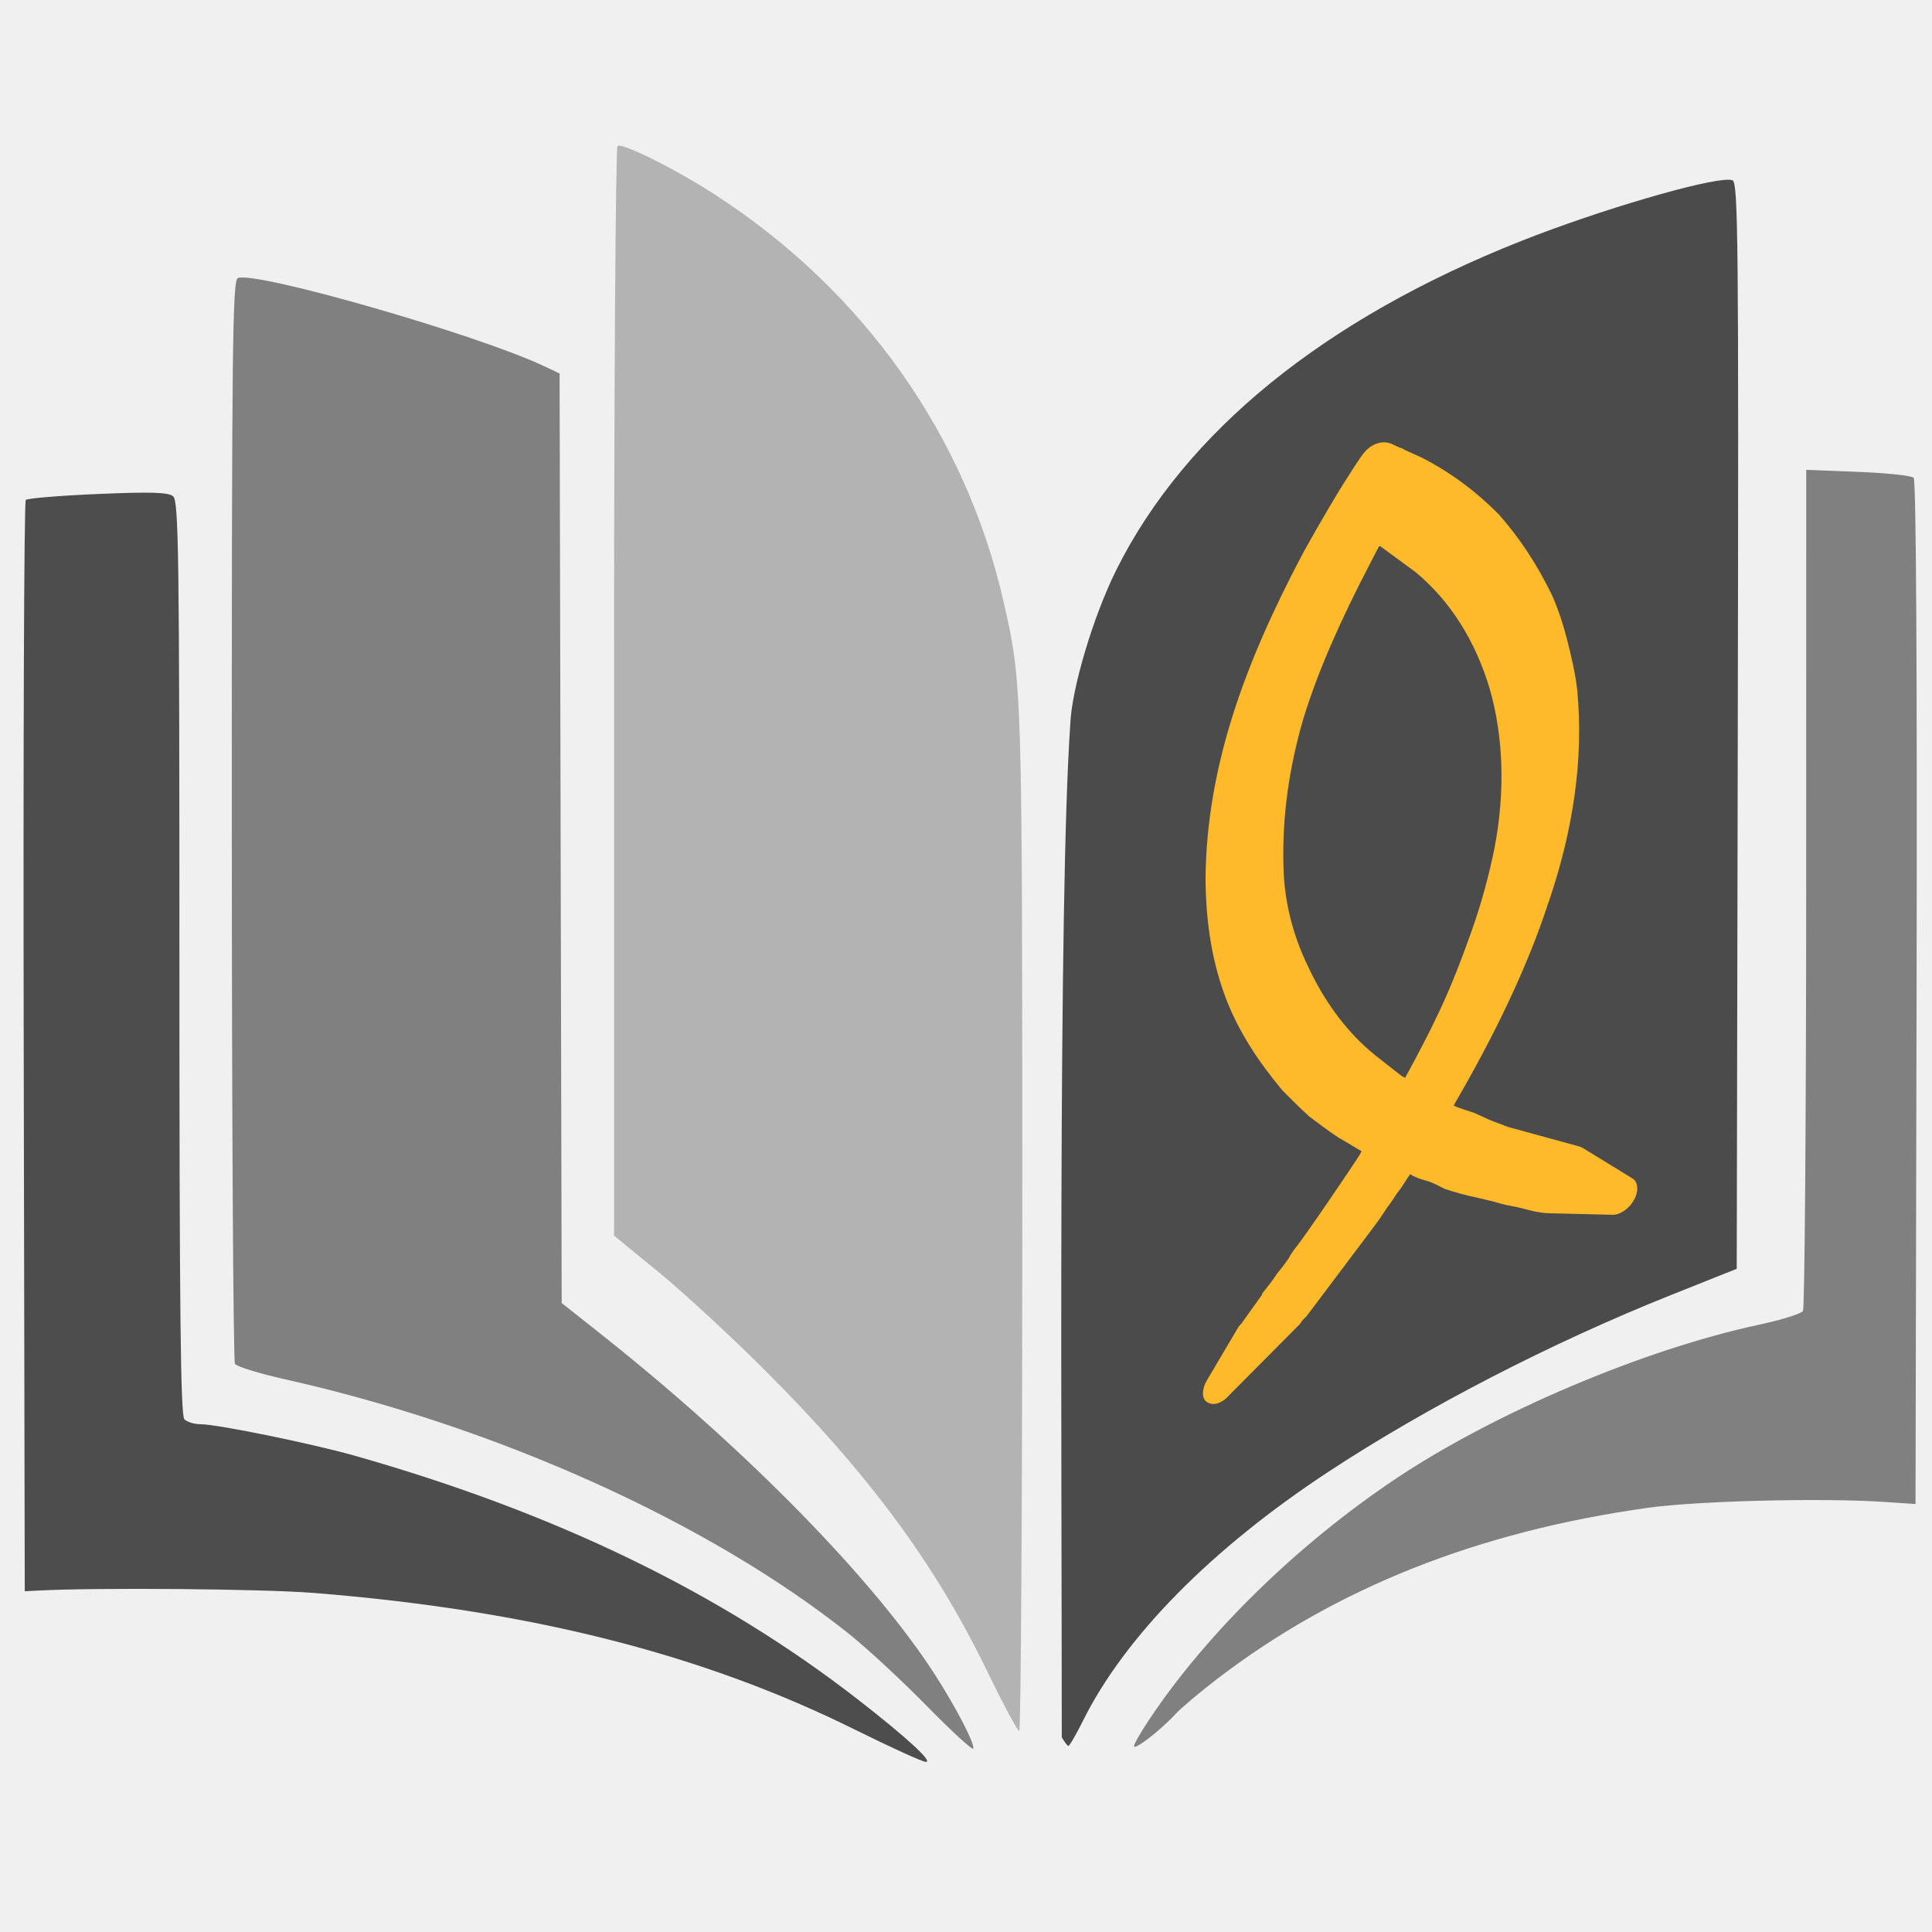
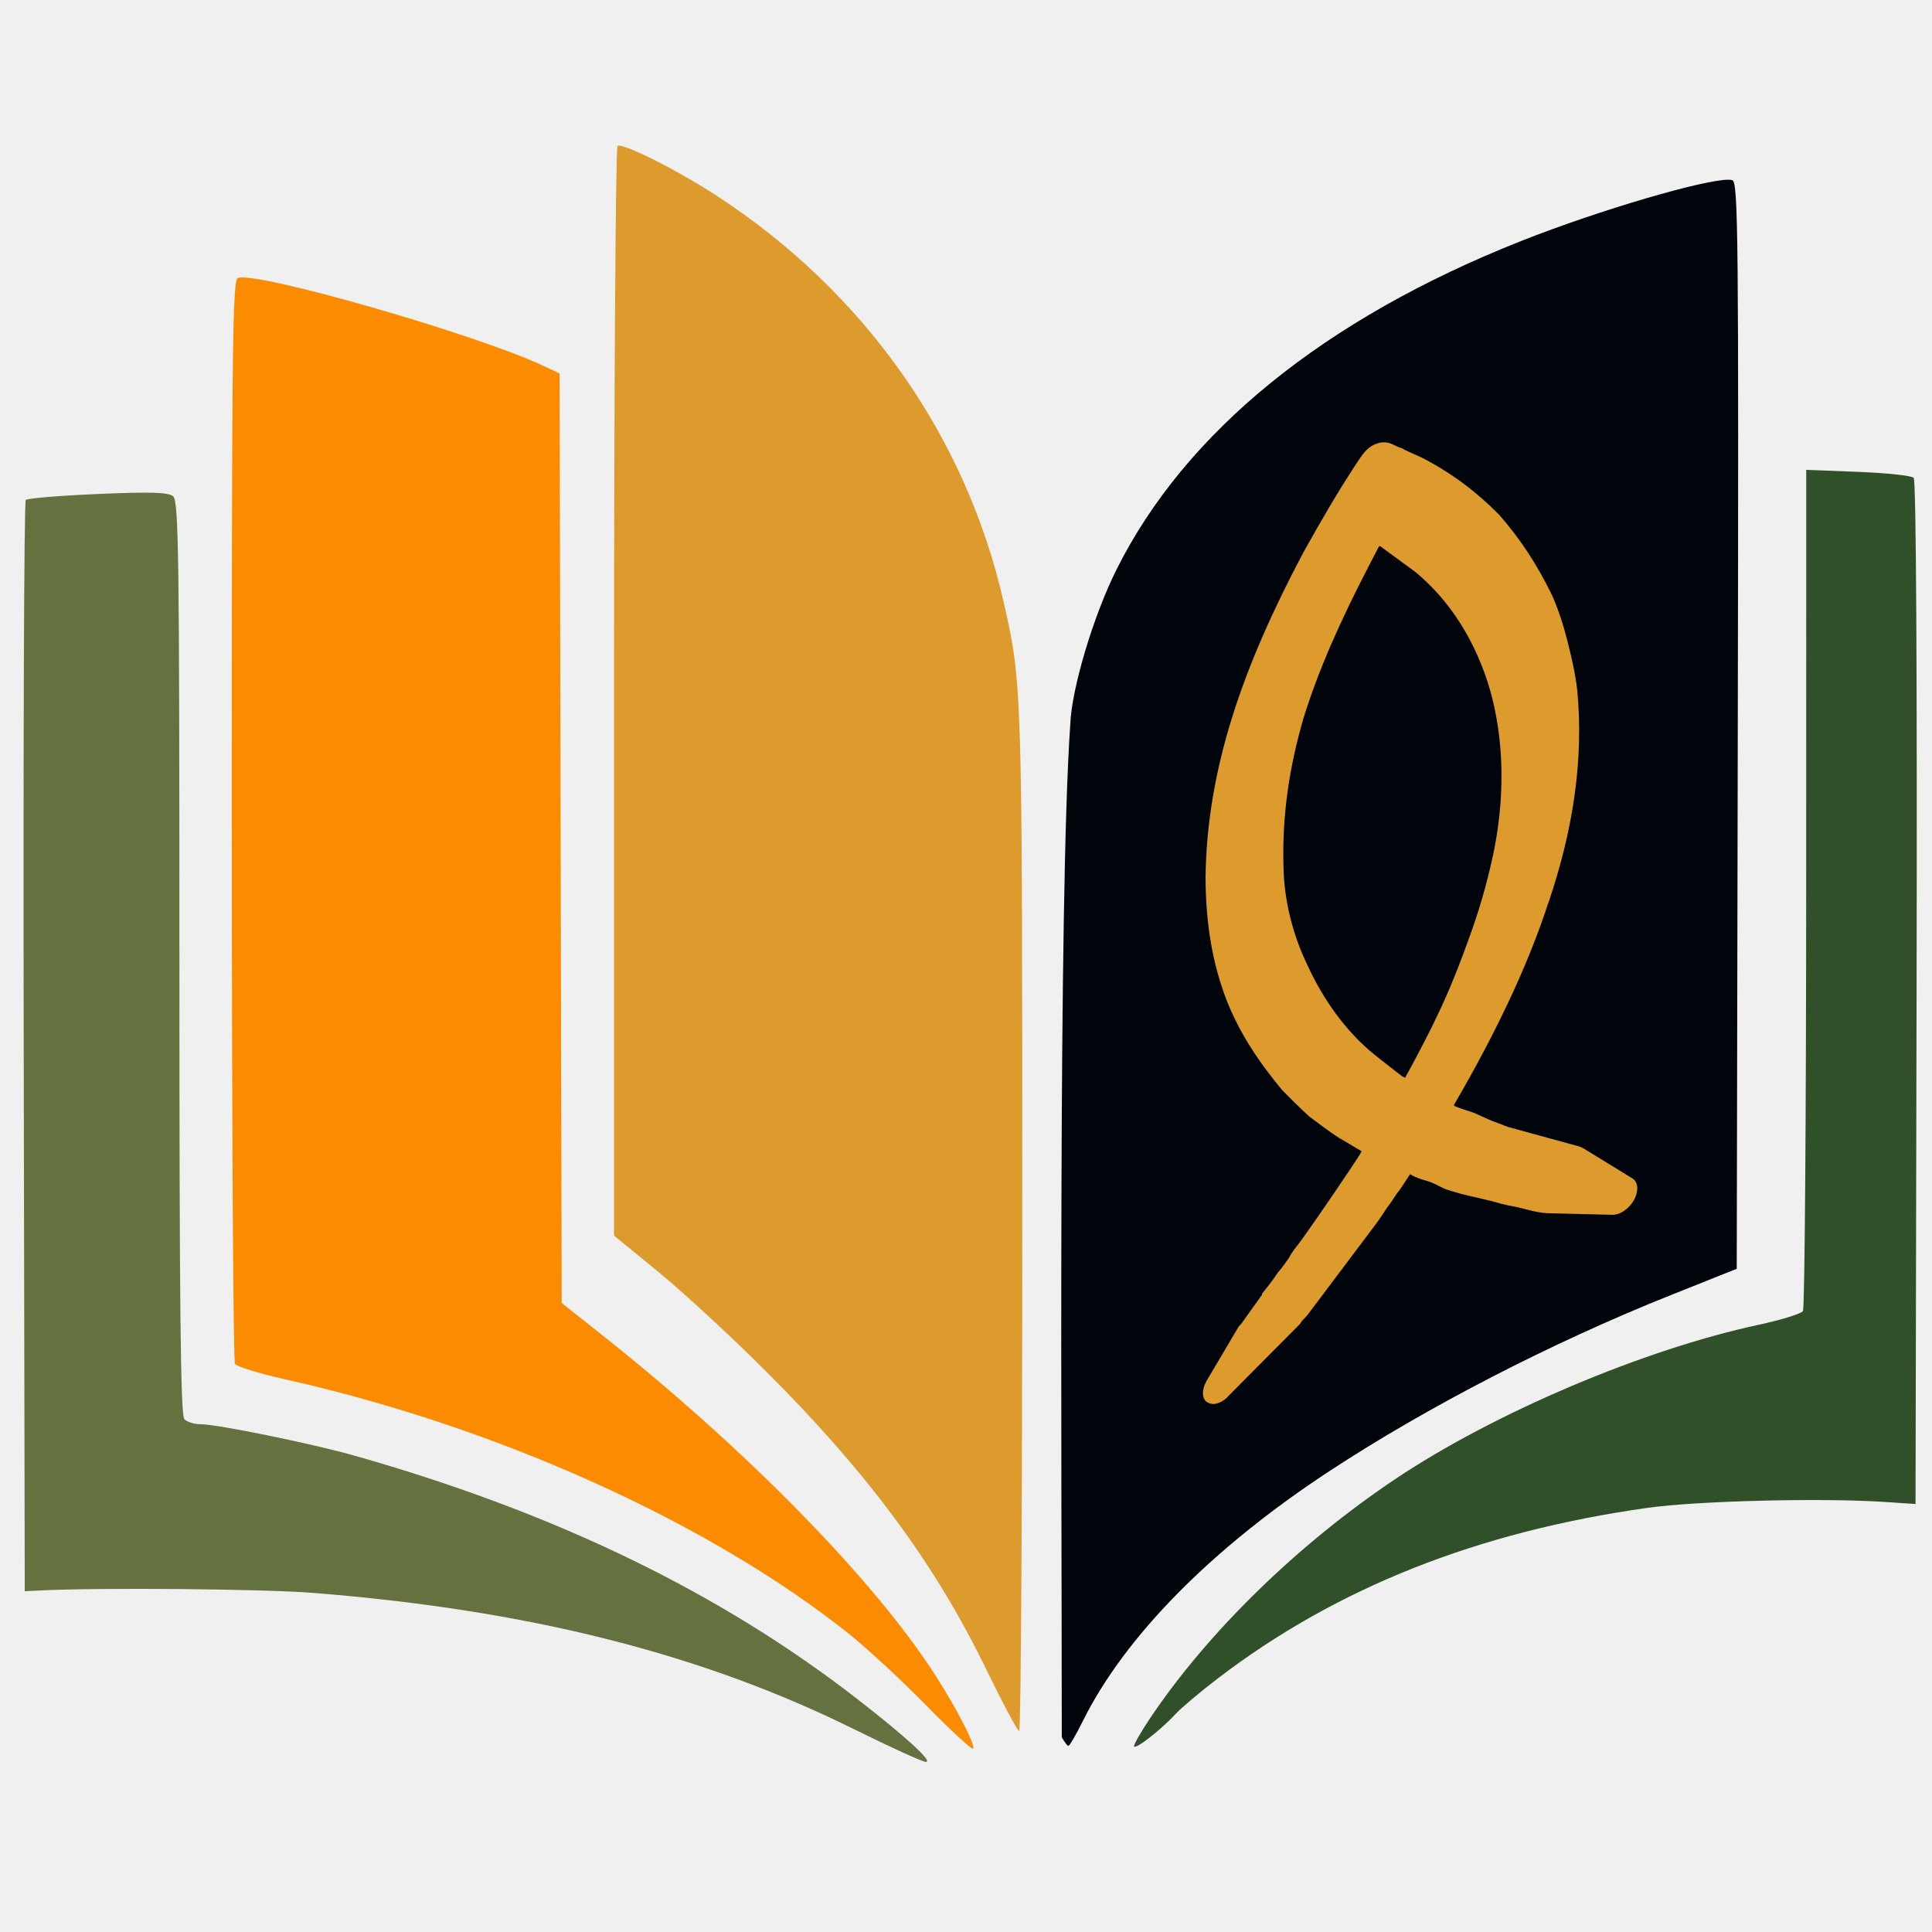
<svg xmlns="http://www.w3.org/2000/svg" width="72mm" height="72mm" viewBox="0 0 72 72" version="1.1" id="svg8">
  <defs id="defs2">
    <style id="style879" type="text/css">
    .fil6 {fill:#FEBA2A}
    .fil2 {fill:#03BDEB;fill-rule:nonzero}
    .fil0 {fill:#336699;fill-rule:nonzero}
    .fil4 {fill:#4D4D4D;fill-rule:nonzero}
    .fil1 {fill:#6699FF;fill-rule:nonzero}
    .fil3 {fill:gray;fill-rule:nonzero}
    .fil5 {fill:#FEBA2A;fill-rule:nonzero}
   </style>
    <style id="style921" type="text/css">
    .fil2 {fill:none}
    .fil5 {fill:none;fill-rule:nonzero}
    .fil1 {fill:#363535}
    .fil0 {fill:#4D4D4D}
    .fil4 {fill:#E6A009}
    .fil3 {fill:#FEBA2A;fill-rule:nonzero}
   </style>
    <clipPath id="id0">
      <path id="path923" d="M 1,0 H 7 C 7,0 8,0 8,1 V 7 C 8,7 7,8 7,8 H 1 C 0,8 0,7 0,7 V 1 C 0,0 0,0 1,0 Z" />
    </clipPath>
    <clipPath id="id1">
      <path id="path926" d="M 1,0 H 7 C 7,0 8,0 8,1 V 7 C 8,7 7,8 7,8 H 1 C 0,8 0,7 0,7 V 1 C 0,0 0,0 1,0 Z" />
    </clipPath>
    <clipPath id="id2">
      <path id="path929" d="M 1,0 H 7 C 7,0 8,0 8,1 V 7 C 8,7 7,8 7,8 H 1 C 0,8 0,7 0,7 V 1 C 0,0 0,0 1,0 Z" />
    </clipPath>
    <clipPath style="clip-rule:nonzero" id="id3">
      <path id="path932" d="M 4,3 C 5,3 5,3 5,4 V 4 C 5,4 5,4 5,4 6,4 6,3 6,3 6,3 6,3 6,3 6,3 6,3 6,3 V 3 3 3 C 6,3 6,3 6,3 V 3 C 6,3 6,3 6,3 6,3 6,3 6,3 V 3 C 6,3 6,3 6,3 6,3 6,3 6,3 V 3 3 3 C 6,3 6,3 6,3 6,3 6,3 6,3 V 3 3 3 C 6,3 6,3 6,3 V 3 3 C 6,3 6,4 6,4 6,4 6,4 6,4 6,4 6,4 6,4 6,4 6,4 6,4 6,4 6,4 6,4 6,4 6,4 6,4 6,4 6,4 6,4 6,4 6,4 6,4 V 4 4 4 C 6,5 6,5 6,5 V 5 5 5 C 6,5 6,5 6,5 V 5 C 6,5 6,5 6,5 6,5 6,5 6,5 V 5 5 C 6,5 6,5 6,5 V 5 5 5 C 6,5 6,5 6,5 6,5 6,5 6,5 6,5 6,5 6,5 6,5 6,5 6,5 6,5 6,4 5,4 5,4 5,4 5,4 V 4 4 4 C 5,4 5,4 5,4 5,5 5,5 5,5 5,5 4,5 4,5 4,5 4,5 3,5 3,5 3,5 2,5 2,5 2,5 2,4 2,4 2,4 1,4 1,4 1,4 1,4 1,4 1,4 1,4 1,4 1,4 1,4 V 4 4 C 1,4 1,4 1,4 1,4 1,4 1,4 V 4 H 2 V 4 4 C 2,3 2,3 2,3 2,3 2,3 3,3 3,3 3,3 3,3 3,3 3,3 3,3 4,3 4,3 4,3 Z M 2,4 C 2,4 2,4 2,4 2,4 2,4 2,4 2,4 2,4 3,4 3,4 3,5 3,5 4,5 4,5 4,4 4,4 5,4 5,4 5,4 5,4 5,4 V 4 C 5,4 5,4 5,4 5,4 5,4 5,4 5,4 5,4 4,4 4,3 4,3 4,3 4,3 3,3 3,3 3,3 2,4 2,4 Z" />
    </clipPath>
    <style id="style1000" type="text/css">
    .fil0 {fill:#4D4D4D}
    .fil2 {fill:#FEBA2A}
    .fil1 {fill:#FEBA2A;fill-rule:nonzero}
   </style>
    <style id="style1030" type="text/css">
    .str0 {stroke:#FEBA2A;stroke-width:0.083}
    .str1 {stroke:white;stroke-width:0.202}
    .fil3 {fill:none}
    .fil6 {fill:none;fill-rule:nonzero}
    .fil2 {fill:#454444}
    .fil1 {fill:#4D4D4D}
    .fil5 {fill:#F0A400}
    .fil4 {fill:#FEBA2A;fill-rule:nonzero}
    .fil0 {fill:white;fill-rule:nonzero}
   </style>
    <clipPath id="id0-3">
      <path id="path1032" d="m 3,0 h 5 c 1,0 2,1 2,2 V 7 C 10,8 9,9 8,9 H 3 C 2,9 1,8 1,7 V 2 C 1,1 2,0 3,0 Z" />
    </clipPath>
    <clipPath style="clip-rule:nonzero" id="id1-6">
      <path id="path1035" d="M 6,2 C 7,3 7,3 7,3 V 3 C 7,3 7,3 8,3 8,3 8,3 8,3 8,3 8,3 8,3 8,3 8,3 8,3 V 3 3 2 C 8,2 8,2 8,2 H 9 C 9,2 9,2 9,2 9,2 9,2 9,2 V 3 C 9,3 8,3 8,3 8,3 8,3 8,3 V 3 3 3 C 8,3 8,3 8,3 8,3 8,3 8,3 V 3 3 3 C 8,3 8,3 8,3 V 3 3 C 8,3 8,3 8,3 8,3 8,3 8,3 8,3 8,3 8,3 8,3 8,3 8,4 8,4 8,4 8,4 8,4 8,4 8,4 8,4 8,4 8,4 8,4 8,4 8,4 V 4 4 4 C 8,4 8,4 8,4 V 4 4 4 C 8,4 8,4 8,4 L 9,5 C 9,5 9,5 9,5 9,5 9,5 9,5 H 8 V 5 C 8,5 8,5 8,5 V 5 5 5 C 8,5 8,5 8,5 8,5 8,4 8,4 8,4 8,4 8,4 8,4 8,4 8,4 8,4 8,4 8,4 7,4 7,4 7,4 V 4 4 4 C 7,4 7,4 7,4 7,4 7,4 7,4 6,5 6,5 6,5 5,5 5,5 5,5 4,5 4,5 4,5 3,5 3,4 3,4 3,4 2,4 2,4 2,4 2,4 2,4 2,4 2,4 2,3 2,3 2,3 2,3 V 3 3 C 2,3 2,3 2,3 2,3 2,3 2,3 V 3 3 3 3 C 3,3 3,3 3,3 3,3 4,2 4,2 4,2 4,2 4,2 4,2 5,2 5,2 5,2 6,2 6,2 Z M 3,4 C 3,4 3,4 3,4 3,4 3,4 3,4 3,4 4,4 4,4 4,4 5,4 5,4 5,4 6,4 6,4 6,4 6,4 7,4 7,4 7,4 7,4 V 4 C 7,4 7,4 7,4 7,3 7,3 7,3 7,3 6,3 6,3 6,3 6,3 6,3 5,3 5,3 4,3 4,3 4,3 3,3 v 0 z" />
    </clipPath>
    <style id="style1172" type="text/css">
    .str0 {stroke:#FEBA2A;stroke-width:0.083}
    .str1 {stroke:white;stroke-width:0.202}
    .fil3 {fill:none}
    .fil6 {fill:none;fill-rule:nonzero}
    .fil2 {fill:#454444}
    .fil1 {fill:#4D4D4D}
    .fil5 {fill:#F0A400}
    .fil4 {fill:#FEBA2A;fill-rule:nonzero}
    .fil0 {fill:white;fill-rule:nonzero}
   </style>
    <clipPath id="id0-7">
      <path id="path1174" d="m 3,0 h 5 c 1,0 2,1 2,2 V 7 C 10,8 9,9 8,9 H 3 C 2,9 1,8 1,7 V 2 C 1,1 2,0 3,0 Z" />
    </clipPath>
    <clipPath style="clip-rule:nonzero" id="id1-5">
      <path id="path1177" d="M 6,2 C 7,3 7,3 7,3 V 3 C 7,3 7,3 8,3 8,3 8,3 8,3 8,3 8,3 8,3 8,3 8,3 8,3 V 3 3 2 C 8,2 8,2 8,2 H 9 C 9,2 9,2 9,2 9,2 9,2 9,2 V 3 C 9,3 8,3 8,3 8,3 8,3 8,3 V 3 3 3 C 8,3 8,3 8,3 8,3 8,3 8,3 V 3 3 3 C 8,3 8,3 8,3 V 3 3 C 8,3 8,3 8,3 8,3 8,3 8,3 8,3 8,3 8,3 8,3 8,3 8,4 8,4 8,4 8,4 8,4 8,4 8,4 8,4 8,4 8,4 8,4 8,4 8,4 V 4 4 4 C 8,4 8,4 8,4 V 4 4 4 C 8,4 8,4 8,4 L 9,5 C 9,5 9,5 9,5 9,5 9,5 9,5 H 8 V 5 C 8,5 8,5 8,5 V 5 5 5 C 8,5 8,5 8,5 8,5 8,4 8,4 8,4 8,4 8,4 8,4 8,4 8,4 8,4 8,4 8,4 7,4 7,4 7,4 V 4 4 4 C 7,4 7,4 7,4 7,4 7,4 7,4 6,5 6,5 6,5 5,5 5,5 5,5 4,5 4,5 4,5 3,5 3,4 3,4 3,4 2,4 2,4 2,4 2,4 2,4 2,4 2,4 2,3 2,3 2,3 2,3 V 3 3 C 2,3 2,3 2,3 2,3 2,3 2,3 V 3 3 3 3 C 3,3 3,3 3,3 3,3 4,2 4,2 4,2 4,2 4,2 4,2 5,2 5,2 5,2 6,2 6,2 Z M 3,4 C 3,4 3,4 3,4 3,4 3,4 3,4 3,4 4,4 4,4 4,4 5,4 5,4 5,4 6,4 6,4 6,4 6,4 7,4 7,4 7,4 7,4 V 4 C 7,4 7,4 7,4 7,3 7,3 7,3 7,3 6,3 6,3 6,3 6,3 6,3 5,3 5,3 4,3 4,3 4,3 3,3 v 0 z" />
    </clipPath>
    <style id="style1314" type="text/css">
    .fil3 {fill:none}
    .fil9 {fill:none;fill-rule:nonzero}
    .fil5 {fill:#00CCFF}
    .fil7 {fill:#03BDEB}
    .fil0 {fill:#4D4D4D}
    .fil4 {fill:#6699FF}
    .fil1 {fill:#FEBA2A}
    .fil6 {fill:fuchsia}
    .fil2 {fill:#FFAE00}
    .fil8 {fill:#666666;fill-rule:nonzero}
   </style>
    <clipPath id="id0-35">
      <path id="path1316" d="m 1,0 h 8 c 0,0 1,0 1,1 v 8 c 0,0 -1,1 -1,1 H 1 C 0,10 0,9 0,9 V 1 C 0,0 0,0 1,0 Z" />
    </clipPath>
    <clipPath id="id1-62">
      <path id="path1319" d="m 1,0 h 8 c 0,0 1,0 1,1 v 8 c 0,0 -1,1 -1,1 H 1 C 0,10 0,9 0,9 V 1 C 0,0 0,0 1,0 Z" />
    </clipPath>
    <clipPath id="id2-9">
      <path id="path1322" d="m 1,0 h 8 c 0,0 1,0 1,1 v 8 c 0,0 -1,1 -1,1 H 1 C 0,10 0,9 0,9 V 1 C 0,0 0,0 1,0 Z" />
    </clipPath>
    <clipPath style="clip-rule:nonzero" id="id3-1">
      <path id="path1325" d="M 6,3 C 6,3 6,3 7,4 V 4 C 7,4 7,4 7,4 7,4 7,4 7,4 7,3 7,3 7,3 7,3 7,3 7,3 V 3 3 3 C 7,3 7,3 7,3 H 8 C 8,3 8,2 8,3 8,3 8,3 8,3 V 3 C 8,3 8,3 8,3 8,3 8,3 8,3 V 3 3 3 C 8,3 8,3 8,3 8,3 8,3 8,3 V 3 3 H 7 C 7,3 7,4 7,4 V 4 4 C 7,4 7,4 7,4 7,4 7,4 7,4 7,4 7,4 7,4 7,4 7,4 7,4 7,4 7,4 7,4 7,4 7,4 7,4 7,4 7,4 7,4 7,4 7,4 7,4 L 8,5 V 5 5 C 8,5 8,5 8,5 V 5 5 5 C 8,5 8,5 8,5 V 5 C 8,5 8,6 8,6 8,6 8,6 8,6 L 7,5 V 5 C 7,5 7,5 7,5 V 5 5 5 C 7,5 7,5 7,5 7,5 7,5 7,5 7,5 7,5 7,5 7,5 7,5 7,5 7,5 7,5 7,5 7,4 7,4 7,4 L 6,5 V 5 5 C 6,5 6,5 6,5 6,5 6,5 6,5 6,5 5,5 5,5 5,5 4,5 4,5 4,5 3,5 3,5 3,5 2,5 2,5 2,5 2,4 2,4 2,4 2,4 2,4 2,4 2,4 2,4 2,4 2,4 2,4 V 4 4 C 2,4 2,4 2,4 2,4 2,4 2,4 V 4 4 4 4 C 2,4 2,3 3,3 3,3 3,3 3,3 3,3 4,3 4,3 4,3 4,3 4,3 5,3 5,3 6,3 Z M 2,4 C 2,4 2,4 2,4 2,4 2,4 2,4 3,4 3,5 3,5 4,5 4,5 4,5 5,5 5,5 5,5 5,5 6,4 6,4 6,4 6,4 6,4 V 4 C 6,4 6,4 6,4 6,4 6,4 6,4 6,4 6,4 5,4 5,3 5,3 5,3 5,3 4,3 4,3 3,3 3,4 3,4 v 0 z" />
    </clipPath>
    <style id="style268" type="text/css">
    .str0 {stroke:#E6E6E6;stroke-width:10.754}
    .str1 {stroke:#FEBA2A;stroke-width:26.068}
    .fil2 {fill:none}
    .fil5 {fill:none;fill-rule:nonzero}
    .fil1 {fill:#454444}
    .fil0 {fill:#4D4D4D}
    .fil4 {fill:#F0A400}
    .fil6 {fill:#E6E6E6;fill-rule:nonzero}
    .fil3 {fill:#FEBA2A;fill-rule:nonzero}
   </style>
    <clipPath id="id0-2">
      <path id="path270" d="m 234,0 h 721 c 129,0 234,105 234,234 v 721 c 0,129 -105,234 -234,234 H 234 C 105,1189 0,1084 0,955 V 234 C 0,105 105,0 234,0 Z" />
    </clipPath>
    <clipPath style="clip-rule:nonzero" id="id1-7">
      <path id="path273" d="m 689,309 c 53,23 102,57 148,97 h 1 c 4,-4 10,-11 16,-18 5,-5 10,-10 14,-14 5,-5 9,-10 14,-15 0,-1 1,-1 1,-1 l 4,-5 v 0 l 50,-62 c 1,-1 2,-2 3,-3 l 53,-45 c 5,-4 12,-5 18,-2 8,4 11,14 7,22 l -33,61 c -4,8 -8,13 -12,17 0,0 0,1 -1,1 l -1,2 v 0 h -1 c -1,2 -3,5 -5,7 -1,2 -3,4 -4,6 v 0 l -8,11 h -1 c -1,3 -2,4 -3,5 l -1,1 -1,1 c -3,4 -7,9 -10,13 -8,11 -17,22 -24,30 -5,5 -11,10 -16,16 -4,5 -9,11 -15,16 1,1 3,3 4,4 3,3 6,6 8,9 3,3 6,6 9,10 4,4 7,7 11,12 l 47,59 v 0 0 c 3,4 5,6 7,9 v 0 l 2,4 v 0 c 1,1 1,1 2,2 l 34,69 c 4,6 3,14 -2,19 -6,7 -16,7 -23,1 l -36,-32 v 0 c 0,-1 -1,-1 -1,-2 l -18,-21 v 0 h -1 c -5,-7 -8,-11 -12,-15 -2,-3 -5,-7 -7,-9 -1,-1 -2,-3 -4,-4 -2,-2 -4,-4 -6,-7 -7,-9 -28,-32 -45,-50 -5,-5 -10,-11 -14,-14 l -22,19 v 0 l -1,1 c -11,9 -23,18 -35,27 -12,8 -25,16 -38,24 -37,20 -74,37 -113,48 -40,11 -81,16 -127,14 -51,-3 -97,-14 -140,-32 -43,-18 -83,-43 -122,-73 -5,-4 -28,-23 -45,-39 -9,-9 -18,-17 -22,-23 -3,-5 -3,-10 -1,-16 3,-7 7,-10 11,-14 v 0 0 c 1,-1 2,-2 3,-3 1,-2 3,-3 5,-5 v 0 l 15,-15 v 0 0 c 30,-28 60,-50 91,-69 32,-18 65,-33 103,-46 16,-5 33,-9 50,-12 17,-3 35,-6 52,-7 69,-3 131,10 188,36 z M 269,450 c 0,0 0,0 0,1 4,3 8,6 12,9 40,30 77,53 116,69 39,15 81,24 131,25 34,1 71,-6 106,-18 40,-13 79,-32 111,-54 6,-4 25,-18 40,-29 l 3,-3 c -1,0 -2,-1 -3,-2 -15,-12 -34,-26 -39,-29 -20,-14 -43,-26 -66,-37 -23,-11 -46,-19 -68,-25 -50,-13 -103,-13 -153,-3 -53,11 -104,33 -148,64 v 0 z" />
    </clipPath>
  </defs>
  <g id="layer1" transform="translate(-8.879746,-36.47491)">
    <g id="g1598" transform="matrix(0.5808511,0,0,0.5808511,-11.00957,15.83553)">
-       <path style="fill:#4d4d4d;fill-opacity:1;stroke-width:0.265" d="m 89.106,146.512 c -9.804,-4.868 -20.939,-7.68 -34.755,-8.778 -3.254,-0.259 -13.768,-0.351 -17.595,-0.155 l -0.926,0.047 -0.067,-34.911 c -0.037,-19.201 0.023,-34.998 0.132,-35.105 0.11,-0.107 2.191,-0.279 4.625,-0.383 3.406,-0.145 4.518,-0.111 4.829,0.146 0.357,0.296 0.403,3.706 0.403,29.618 0,22.423 0.074,29.358 0.318,29.601 0.175,0.175 0.641,0.318 1.037,0.318 1.064,0 7.155,1.244 9.89,2.02 12.875,3.653 23.456,8.778 32.279,15.636 3.127,2.43 4.858,4.02 4.366,4.009 -0.218,-0.005 -2.259,-0.934 -4.535,-2.064 z" id="path840" />
-       <path style="fill:#4b4b4b;fill-opacity:1;stroke-width:0.265" d="m 145.159,47.064 c -1.536,-0.033 -8.3,1.944 -13.302,3.924 -12.644,5.004 -21.559,12.24 -25.981,21.087 -1.487,2.974 -2.886,7.661 -2.966,9.933 -0.781,11.274 -0.546,47.873 -0.545,64.991 0.182,0.312 0.36,0.549 0.423,0.549 0.075,0 0.494,-0.72 0.931,-1.599 2.683,-5.408 8.243,-11.05 15.758,-15.991 6.307,-4.147 14.327,-8.285 21.96,-11.331 l 4.233,-1.689 0.067,-34.841 c 0.06,-31.253 0.025,-34.858 -0.343,-34.999 -0.054,-0.021 -0.133,-0.031 -0.235,-0.034 z" id="path832" />
-       <path style="fill:#808080;fill-opacity:1;stroke-width:0.265" d="m 93.692,144.974 c -1.601,-1.633 -3.863,-3.726 -5.027,-4.651 -8.982,-7.135 -22.522,-13.242 -36.111,-16.289 -1.671,-0.375 -3.128,-0.822 -3.237,-0.994 -0.11,-0.172 -0.201,-15.884 -0.203,-34.916 -0.004,-30.318 0.044,-34.621 0.388,-34.753 1.174,-0.451 15.303,3.61 19.599,5.633 l 1.044,0.491 0.067,29.819 0.067,29.819 2.579,2.044 c 9.25,7.332 17.469,15.722 21.392,21.836 1.366,2.129 2.546,4.413 2.434,4.712 -0.045,0.12 -1.391,-1.118 -2.992,-2.751 z" id="path828" />
-       <path style="fill:#b3b3b3;fill-opacity:1;stroke-width:0.265" d="m 97.545,142.692 c -3.318,-6.841 -7.605,-12.639 -14.231,-19.25 -2.194,-2.189 -5.269,-5.026 -6.833,-6.305 l -2.844,-2.326 V 79.924 c 0,-19.189 0.101,-34.951 0.225,-35.027 0.341,-0.21 3.799,1.525 6.36,3.193 9.44,6.144 15.97,15.376 18.402,26.019 1.204,5.27 1.207,5.339 1.207,39.818 0,17.973 -0.089,32.674 -0.198,32.669 -0.109,-0.005 -1.048,-1.761 -2.087,-3.903 z" id="path830" />
-       <path style="fill:#808080;fill-opacity:1;stroke-width:0.265" d="m 107.002,147.56 c 0,-0.141 0.469,-0.955 1.043,-1.808 3.724,-5.541 9.501,-11.168 15.758,-15.351 6.336,-4.235 15.895,-8.289 23.276,-9.872 1.451,-0.311 2.729,-0.708 2.84,-0.883 0.111,-0.174 0.203,-12.388 0.206,-27.142 l 0.004,-26.825 3.32,0.128 c 1.826,0.07 3.434,0.242 3.573,0.381 0.159,0.159 0.228,12.46 0.186,33.047 l -0.067,32.794 -1.984,-0.132 c -4.034,-0.269 -12.026,-0.07 -15.214,0.379 -10.91,1.536 -19.969,5.133 -27.575,10.949 -1.132,0.866 -2.356,1.898 -2.72,2.293 -0.954,1.037 -2.646,2.342 -2.646,2.042 z" id="path846" />
-       <path class="fil3" d="m 133.599,93.402 c -1.382,4.263 -3.519,8.636 -6.068,13.015 l 0.003,0.066 c 0.282,0.128 0.772,0.285 1.263,0.442 0.353,0.159 0.705,0.319 0.987,0.446 0.353,0.159 0.702,0.253 1.055,0.412 0.067,-0.034 0.07,0.032 0.07,0.032 l 0.349,0.094 v 0 l 4.334,1.188 c 0.07,0.032 0.141,0.064 0.212,0.096 l 3.198,1.961 c 0.285,0.193 0.375,0.62 0.191,1.116 -0.244,0.661 -0.908,1.197 -1.46,1.205 l -4.213,-0.104 c -0.835,-0.044 -1.561,-0.336 -2.298,-0.46 -0.441,-0.075 -0.882,-0.203 -1.256,-0.311 -0.279,-0.062 -0.628,-0.155 -0.907,-0.217 -0.766,-0.153 -1.536,-0.373 -2.097,-0.562 -0.353,-0.159 -0.708,-0.385 -1.128,-0.51 -0.349,-0.094 -0.769,-0.219 -1.125,-0.444 -0.064,0.1 -0.193,0.299 -0.257,0.398 -0.193,0.299 -0.385,0.598 -0.581,0.831 -0.193,0.299 -0.385,0.598 -0.645,0.93 -0.257,0.398 -0.45,0.697 -0.774,1.129 l -3.827,5.088 v 0 0 c -0.26,0.333 -0.388,0.532 -0.584,0.765 v 0 l -0.263,0.267 v 0 c -0.064,0.1 -0.064,0.1 -0.128,0.199 l -4.541,4.572 c -0.392,0.466 -0.934,0.671 -1.286,0.512 -0.49,-0.157 -0.522,-0.815 -0.14,-1.478 l 2.042,-3.45 v 0 c 0.067,-0.034 0.064,-0.1 0.132,-0.133 l 1.358,-1.895 v 0 l -0.003,-0.066 c 0.456,-0.566 0.716,-0.898 0.973,-1.297 0.196,-0.233 0.456,-0.566 0.584,-0.765 0.064,-0.1 0.196,-0.233 0.257,-0.398 0.128,-0.199 0.257,-0.398 0.453,-0.631 0.584,-0.765 2.068,-2.924 3.227,-4.652 0.321,-0.498 0.71,-1.03 0.899,-1.394 l -1.349,-0.803 v 0 l -0.07,-0.032 c -0.641,-0.418 -1.285,-0.903 -1.929,-1.387 -0.577,-0.518 -1.157,-1.102 -1.736,-1.686 -1.464,-1.755 -2.726,-3.612 -3.589,-5.804 -0.867,-2.257 -1.333,-4.784 -1.343,-7.875 0.042,-3.455 0.638,-6.851 1.715,-10.288 1.077,-3.437 2.635,-6.913 4.533,-10.493 0.254,-0.464 1.461,-2.62 2.486,-4.279 0.578,-0.896 1.089,-1.759 1.48,-2.225 0.327,-0.367 0.664,-0.536 1.075,-0.608 0.481,-0.04 0.696,0.122 0.978,0.249 v 0 0 c 0.07,0.032 0.141,0.064 0.212,0.096 0.138,-0.002 0.212,0.096 0.353,0.159 v 0 l 1.058,0.478 v 0 0 c 1.981,1.024 3.557,2.252 4.935,3.646 1.313,1.494 2.428,3.156 3.423,5.214 0.387,0.883 0.71,1.865 0.966,2.881 0.256,1.016 0.514,2.098 0.635,3.182 0.419,4.435 -0.261,8.951 -1.833,13.579 z m -10.821,-22.838 -0.067,0.034 c -0.189,0.365 -0.379,0.729 -0.568,1.094 -1.895,3.646 -3.328,6.857 -4.283,9.963 -0.888,3.072 -1.362,6.138 -1.272,9.459 0.04,2.269 0.628,4.465 1.546,6.359 1.002,2.19 2.404,4.11 3.987,5.469 0.288,0.259 1.291,1.034 2.08,1.648 l 0.212,0.096 c -0.003,-0.066 0.061,-0.165 0.125,-0.265 0.761,-1.392 1.644,-3.116 1.831,-3.546 0.88,-1.789 1.616,-3.707 2.285,-5.592 0.669,-1.885 1.135,-3.668 1.47,-5.317 0.718,-3.727 0.551,-7.212 -0.28,-10.16 -0.908,-3.112 -2.551,-5.72 -4.777,-7.563 v 0 z" id="path289" style="clip-rule:evenodd;fill:#feba2a;fill-rule:nonzero;stroke-width:0.067;image-rendering:optimizeQuality;shape-rendering:geometricPrecision;text-rendering:geometricPrecision" />
+       <path style="fill:#65713f;fill-opacity:1;stroke-width:0.265" d="m 89.106,146.512 c -9.804,-4.868 -20.939,-7.68 -34.755,-8.778 -3.254,-0.259 -13.768,-0.351 -17.595,-0.155 l -0.926,0.047 -0.067,-34.911 c -0.037,-19.201 0.023,-34.998 0.132,-35.105 0.11,-0.107 2.191,-0.279 4.625,-0.383 3.406,-0.145 4.518,-0.111 4.829,0.146 0.357,0.296 0.403,3.706 0.403,29.618 0,22.423 0.074,29.358 0.318,29.601 0.175,0.175 0.641,0.318 1.037,0.318 1.064,0 7.155,1.244 9.89,2.02 12.875,3.653 23.456,8.778 32.279,15.636 3.127,2.43 4.858,4.02 4.366,4.009 -0.218,-0.005 -2.259,-0.934 -4.535,-2.064 z" id="path840" />
+       <path style="fill:#00050b;fill-opacity:1;stroke-width:0.265" d="m 145.159,47.064 c -1.536,-0.033 -8.3,1.944 -13.302,3.924 -12.644,5.004 -21.559,12.24 -25.981,21.087 -1.487,2.974 -2.886,7.661 -2.966,9.933 -0.781,11.274 -0.546,47.873 -0.545,64.991 0.182,0.312 0.36,0.549 0.423,0.549 0.075,0 0.494,-0.72 0.931,-1.599 2.683,-5.408 8.243,-11.05 15.758,-15.991 6.307,-4.147 14.327,-8.285 21.96,-11.331 l 4.233,-1.689 0.067,-34.841 c 0.06,-31.253 0.025,-34.858 -0.343,-34.999 -0.054,-0.021 -0.133,-0.031 -0.235,-0.034 z" id="path832" />
+       <path style="fill:#fb8b01;fill-opacity:1;stroke-width:0.265" d="m 93.692,144.974 c -1.601,-1.633 -3.863,-3.726 -5.027,-4.651 -8.982,-7.135 -22.522,-13.242 -36.111,-16.289 -1.671,-0.375 -3.128,-0.822 -3.237,-0.994 -0.11,-0.172 -0.201,-15.884 -0.203,-34.916 -0.004,-30.318 0.044,-34.621 0.388,-34.753 1.174,-0.451 15.303,3.61 19.599,5.633 l 1.044,0.491 0.067,29.819 0.067,29.819 2.579,2.044 c 9.25,7.332 17.469,15.722 21.392,21.836 1.366,2.129 2.546,4.413 2.434,4.712 -0.045,0.12 -1.391,-1.118 -2.992,-2.751 z" id="path828" />
+       <path style="fill:#dd9b2d;fill-opacity:1;stroke-width:0.265" d="m 97.545,142.692 c -3.318,-6.841 -7.605,-12.639 -14.231,-19.25 -2.194,-2.189 -5.269,-5.026 -6.833,-6.305 l -2.844,-2.326 V 79.924 c 0,-19.189 0.101,-34.951 0.225,-35.027 0.341,-0.21 3.799,1.525 6.36,3.193 9.44,6.144 15.97,15.376 18.402,26.019 1.204,5.27 1.207,5.339 1.207,39.818 0,17.973 -0.089,32.674 -0.198,32.669 -0.109,-0.005 -1.048,-1.761 -2.087,-3.903 z" id="path830" />
+       <path style="fill:#305029;fill-opacity:1;stroke-width:0.265" d="m 107.002,147.56 c 0,-0.141 0.469,-0.955 1.043,-1.808 3.724,-5.541 9.501,-11.168 15.758,-15.351 6.336,-4.235 15.895,-8.289 23.276,-9.872 1.451,-0.311 2.729,-0.708 2.84,-0.883 0.111,-0.174 0.203,-12.388 0.206,-27.142 l 0.004,-26.825 3.32,0.128 c 1.826,0.07 3.434,0.242 3.573,0.381 0.159,0.159 0.228,12.46 0.186,33.047 l -0.067,32.794 -1.984,-0.132 c -4.034,-0.269 -12.026,-0.07 -15.214,0.379 -10.91,1.536 -19.969,5.133 -27.575,10.949 -1.132,0.866 -2.356,1.898 -2.72,2.293 -0.954,1.037 -2.646,2.342 -2.646,2.042 z" id="path846" />
+       <path class="fil3" d="m 133.599,93.402 c -1.382,4.263 -3.519,8.636 -6.068,13.015 l 0.003,0.066 c 0.282,0.128 0.772,0.285 1.263,0.442 0.353,0.159 0.705,0.319 0.987,0.446 0.353,0.159 0.702,0.253 1.055,0.412 0.067,-0.034 0.07,0.032 0.07,0.032 l 0.349,0.094 v 0 l 4.334,1.188 c 0.07,0.032 0.141,0.064 0.212,0.096 l 3.198,1.961 c 0.285,0.193 0.375,0.62 0.191,1.116 -0.244,0.661 -0.908,1.197 -1.46,1.205 l -4.213,-0.104 c -0.835,-0.044 -1.561,-0.336 -2.298,-0.46 -0.441,-0.075 -0.882,-0.203 -1.256,-0.311 -0.279,-0.062 -0.628,-0.155 -0.907,-0.217 -0.766,-0.153 -1.536,-0.373 -2.097,-0.562 -0.353,-0.159 -0.708,-0.385 -1.128,-0.51 -0.349,-0.094 -0.769,-0.219 -1.125,-0.444 -0.064,0.1 -0.193,0.299 -0.257,0.398 -0.193,0.299 -0.385,0.598 -0.581,0.831 -0.193,0.299 -0.385,0.598 -0.645,0.93 -0.257,0.398 -0.45,0.697 -0.774,1.129 l -3.827,5.088 v 0 0 c -0.26,0.333 -0.388,0.532 -0.584,0.765 v 0 l -0.263,0.267 v 0 c -0.064,0.1 -0.064,0.1 -0.128,0.199 l -4.541,4.572 c -0.392,0.466 -0.934,0.671 -1.286,0.512 -0.49,-0.157 -0.522,-0.815 -0.14,-1.478 l 2.042,-3.45 v 0 c 0.067,-0.034 0.064,-0.1 0.132,-0.133 l 1.358,-1.895 v 0 l -0.003,-0.066 c 0.456,-0.566 0.716,-0.898 0.973,-1.297 0.196,-0.233 0.456,-0.566 0.584,-0.765 0.064,-0.1 0.196,-0.233 0.257,-0.398 0.128,-0.199 0.257,-0.398 0.453,-0.631 0.584,-0.765 2.068,-2.924 3.227,-4.652 0.321,-0.498 0.71,-1.03 0.899,-1.394 l -1.349,-0.803 v 0 l -0.07,-0.032 c -0.641,-0.418 -1.285,-0.903 -1.929,-1.387 -0.577,-0.518 -1.157,-1.102 -1.736,-1.686 -1.464,-1.755 -2.726,-3.612 -3.589,-5.804 -0.867,-2.257 -1.333,-4.784 -1.343,-7.875 0.042,-3.455 0.638,-6.851 1.715,-10.288 1.077,-3.437 2.635,-6.913 4.533,-10.493 0.254,-0.464 1.461,-2.62 2.486,-4.279 0.578,-0.896 1.089,-1.759 1.48,-2.225 0.327,-0.367 0.664,-0.536 1.075,-0.608 0.481,-0.04 0.696,0.122 0.978,0.249 v 0 0 c 0.07,0.032 0.141,0.064 0.212,0.096 0.138,-0.002 0.212,0.096 0.353,0.159 v 0 l 1.058,0.478 v 0 0 c 1.981,1.024 3.557,2.252 4.935,3.646 1.313,1.494 2.428,3.156 3.423,5.214 0.387,0.883 0.71,1.865 0.966,2.881 0.256,1.016 0.514,2.098 0.635,3.182 0.419,4.435 -0.261,8.951 -1.833,13.579 z m -10.821,-22.838 -0.067,0.034 c -0.189,0.365 -0.379,0.729 -0.568,1.094 -1.895,3.646 -3.328,6.857 -4.283,9.963 -0.888,3.072 -1.362,6.138 -1.272,9.459 0.04,2.269 0.628,4.465 1.546,6.359 1.002,2.19 2.404,4.11 3.987,5.469 0.288,0.259 1.291,1.034 2.08,1.648 l 0.212,0.096 c -0.003,-0.066 0.061,-0.165 0.125,-0.265 0.761,-1.392 1.644,-3.116 1.831,-3.546 0.88,-1.789 1.616,-3.707 2.285,-5.592 0.669,-1.885 1.135,-3.668 1.47,-5.317 0.718,-3.727 0.551,-7.212 -0.28,-10.16 -0.908,-3.112 -2.551,-5.72 -4.777,-7.563 v 0 z" id="path289" style="clip-rule:evenodd;fill:#dd9b2d;fill-rule:nonzero;stroke-width:0.067;image-rendering:optimizeQuality;shape-rendering:geometricPrecision;text-rendering:geometricPrecision;fill-opacity:1" />
    </g>
  </g>
</svg>
